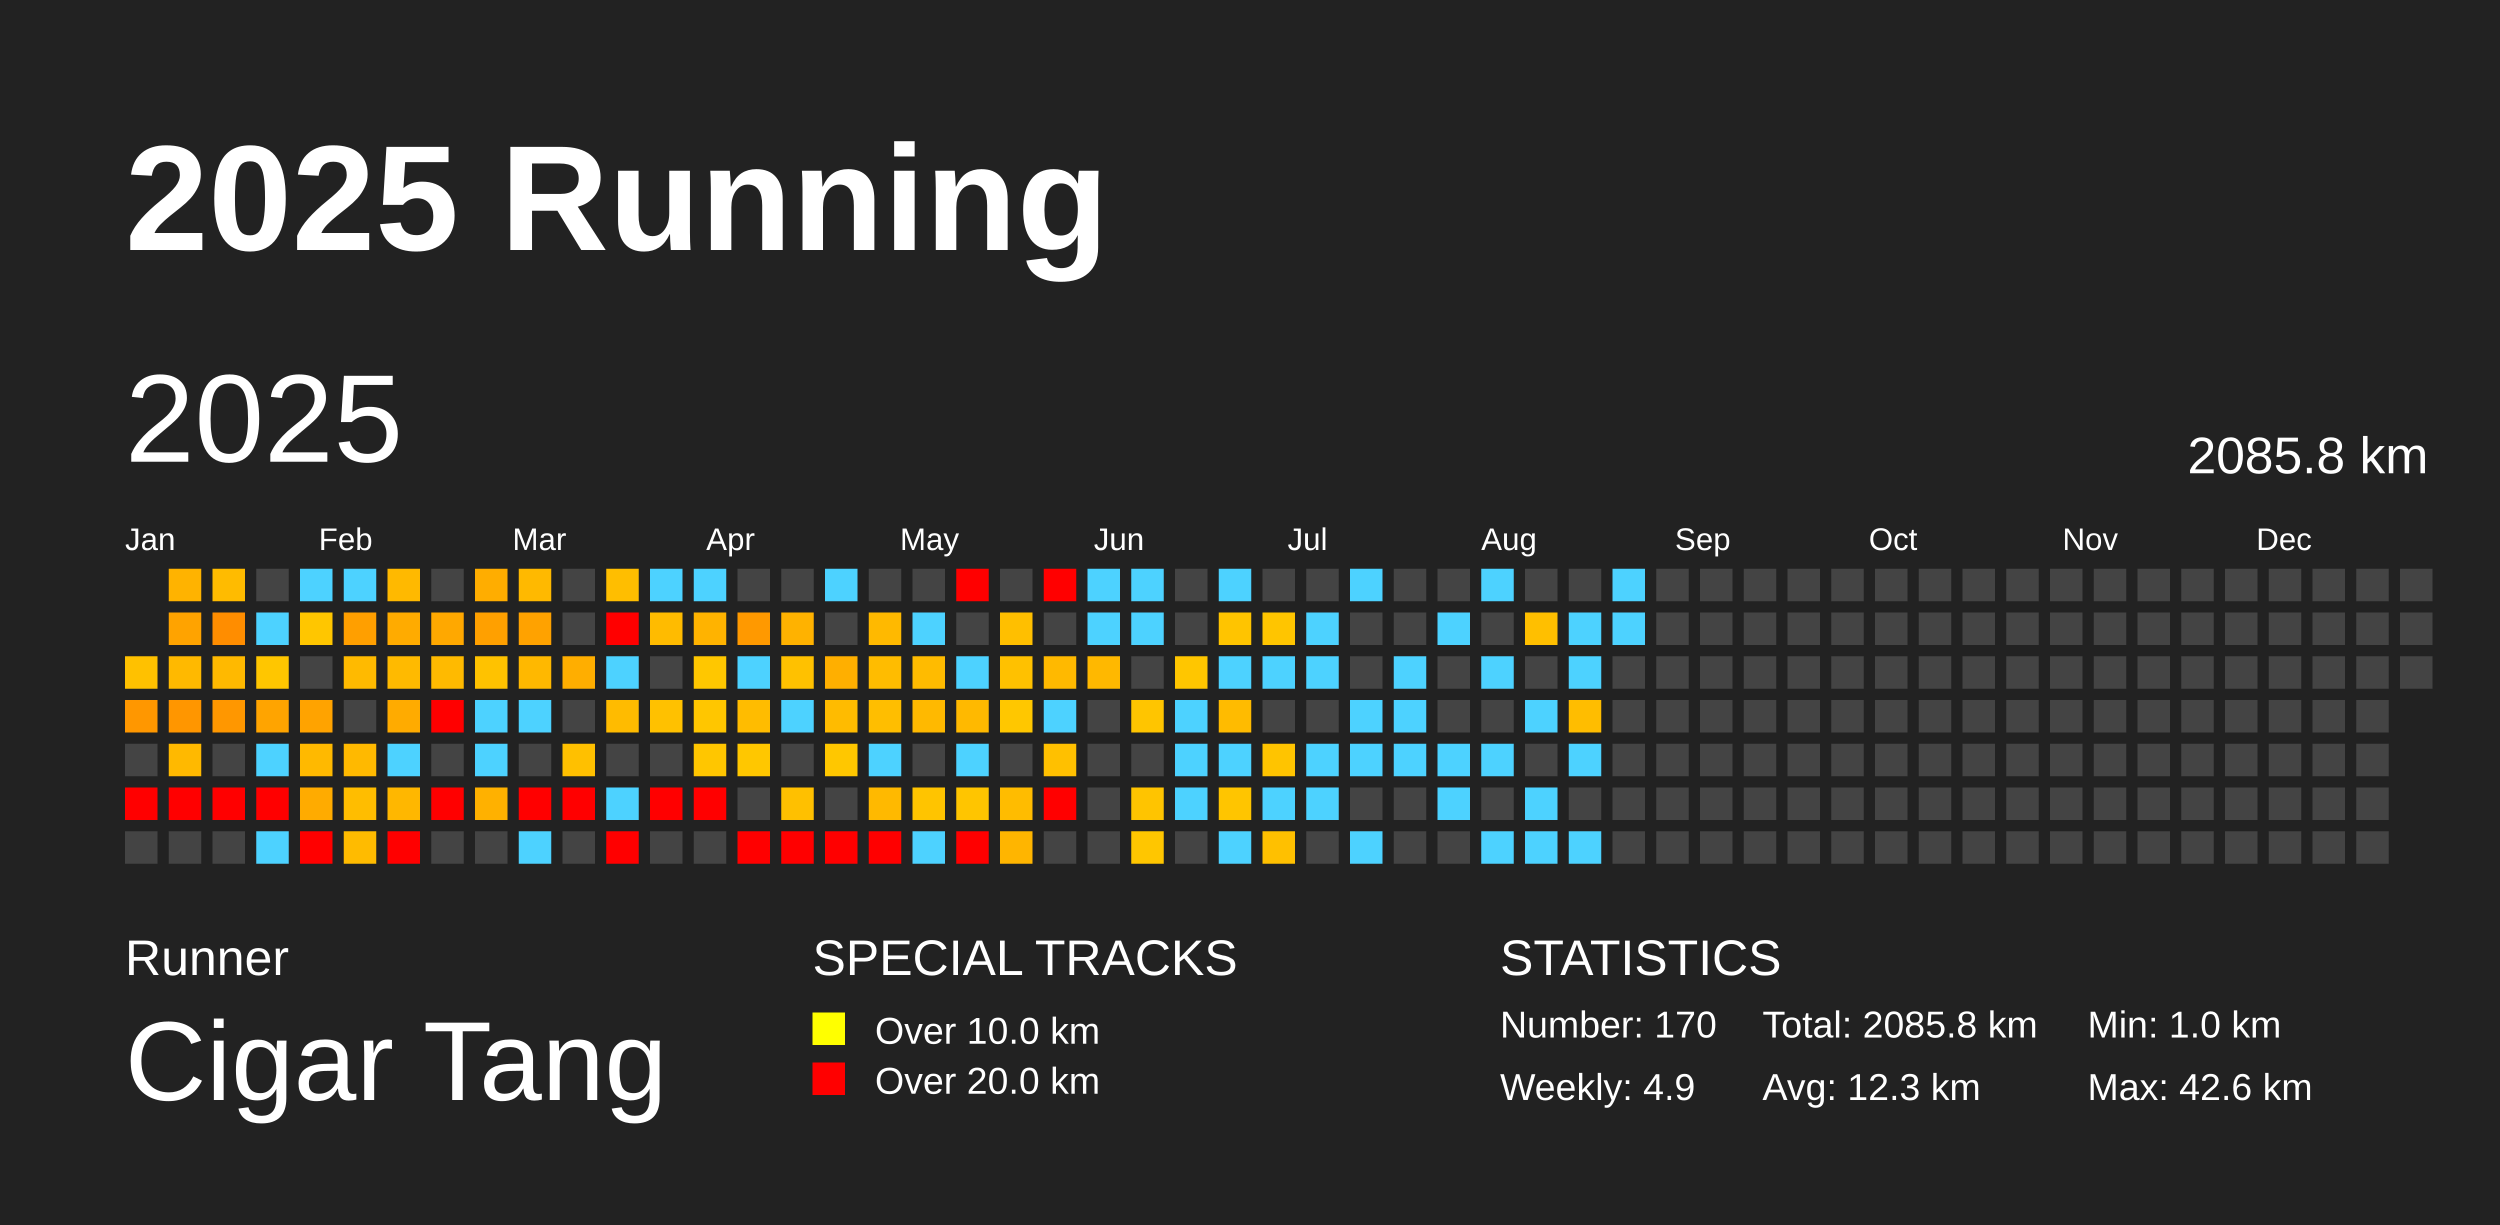
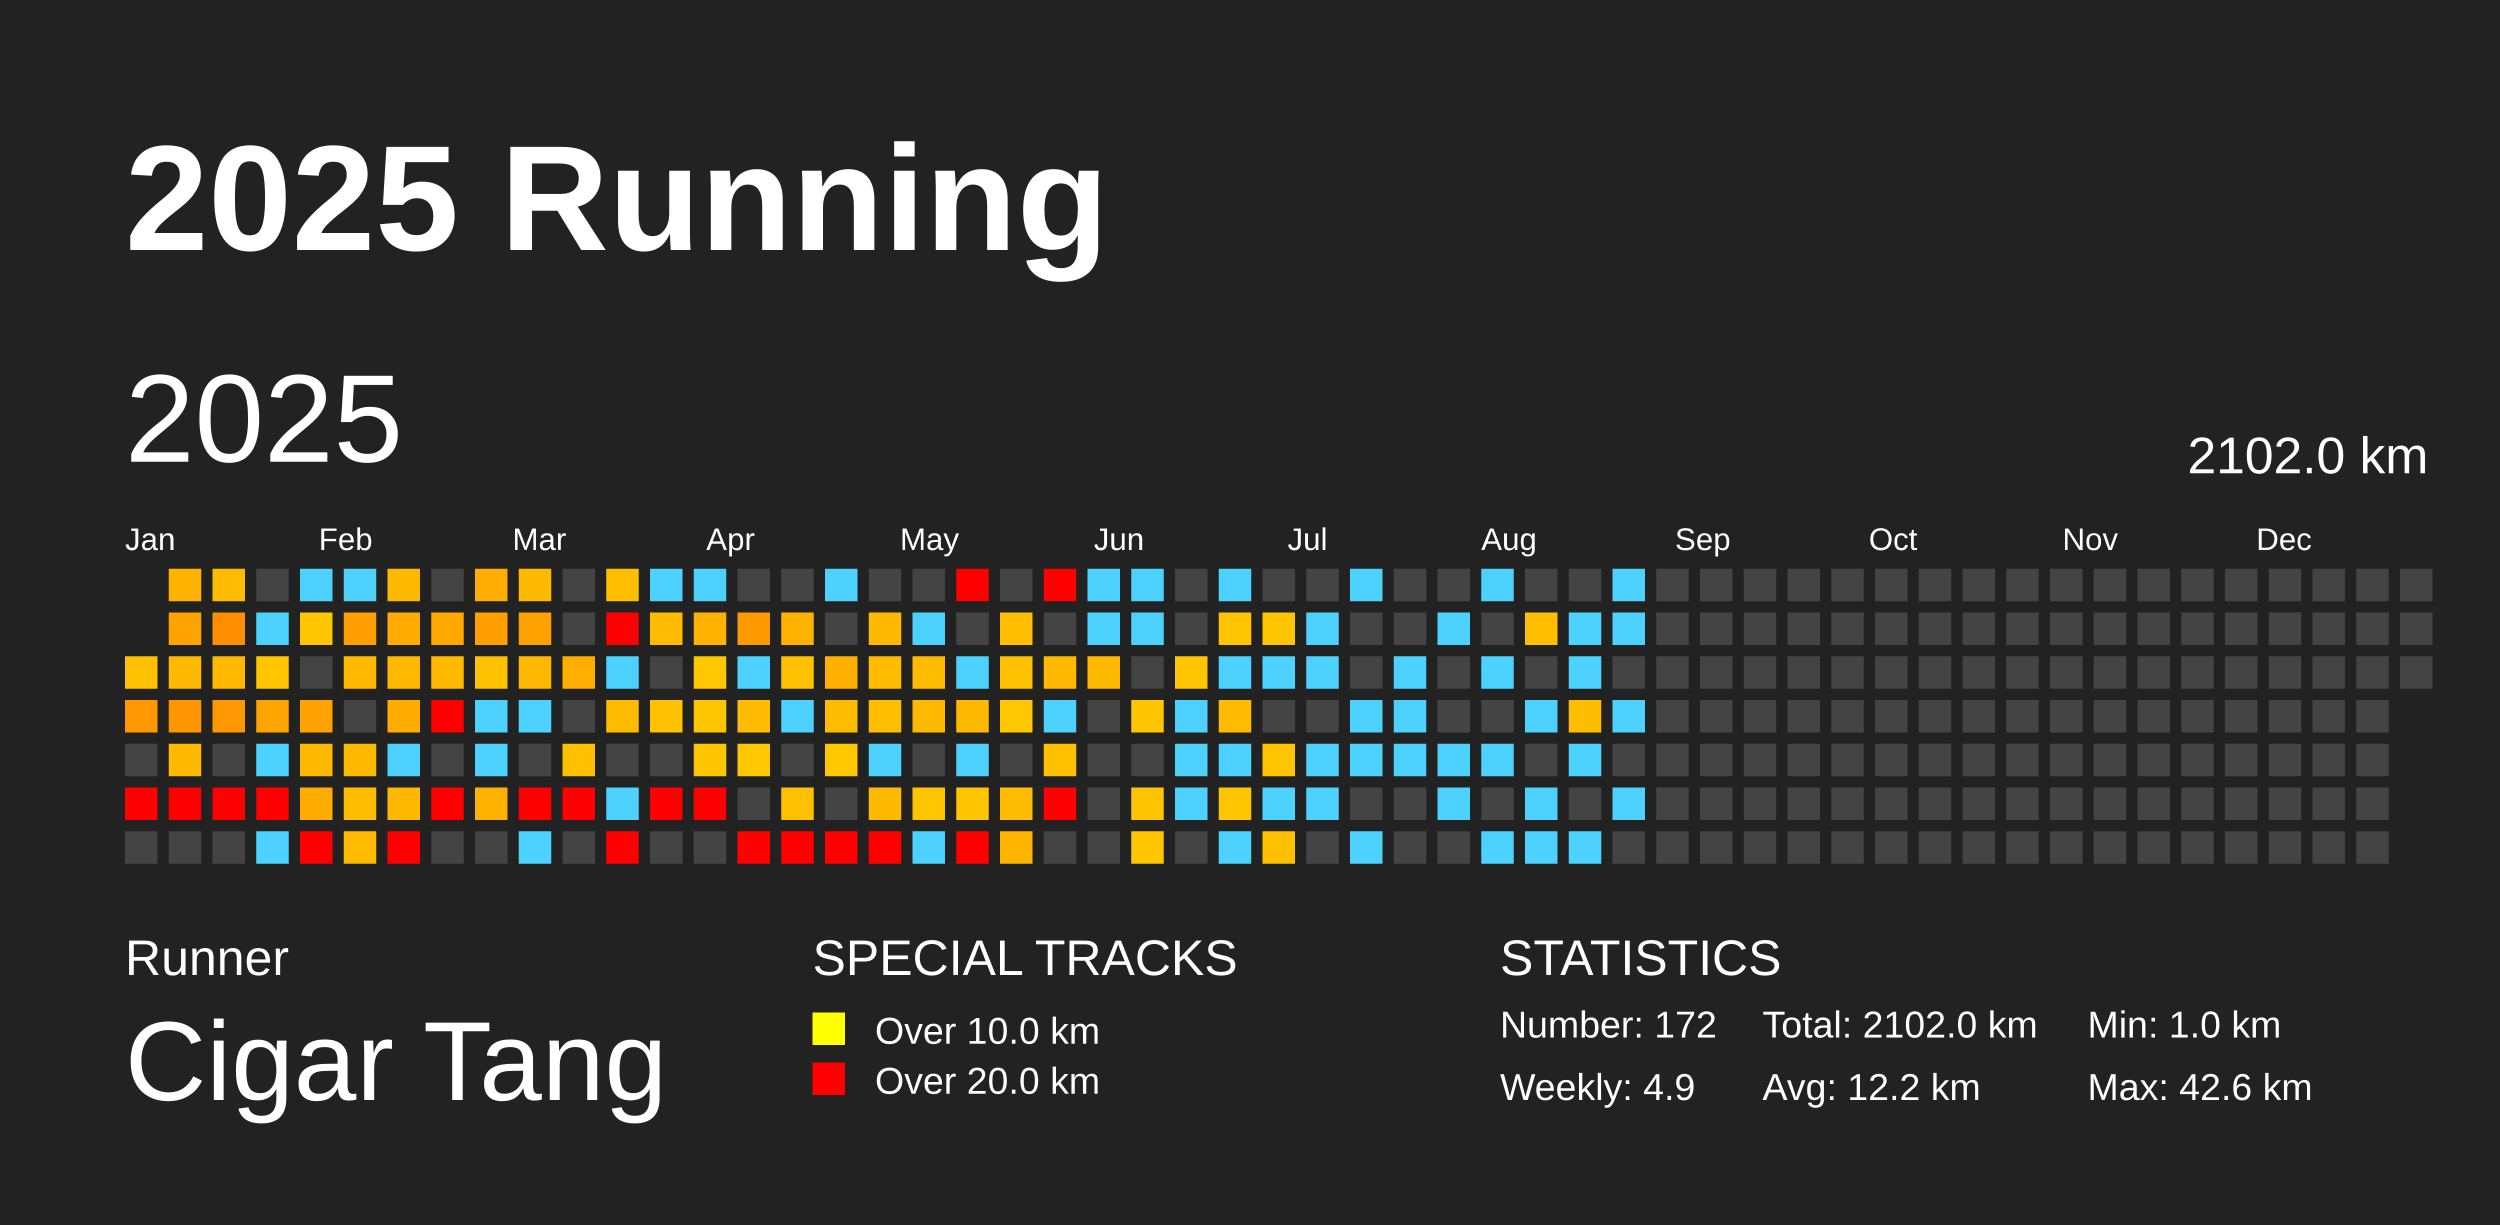
<svg xmlns="http://www.w3.org/2000/svg" baseProfile="full" height="98mm" version="1.1" viewBox="0,0,200,98" width="200mm">
  <defs />
  <rect fill="#222222" height="98" width="200" x="0" y="0" />
  <text fill="#FFFFFF" style="font-size:12px; font-family:Arial; font-weight:bold;" x="10" y="20">2025 Running</text>
  <text fill="#FFFFFF" style="font-size:4px; font-family:Arial" x="10" y="78">Runner</text>
  <text fill="#FFFFFF" style="font-size:9px; font-family:Arial" x="10" y="88">Cigar Tang</text>
  <text fill="#FFFFFF" style="font-size:4px; font-family:Arial" x="65" y="78">SPECIAL TRACKS</text>
  <rect fill="yellow" height="2.6" width="2.6" x="65" y="81" />
  <text fill="#FFFFFF" style="font-size:3px; font-family:Arial" x="70" y="83.5">Over 10.0 km</text>
  <rect fill="red" height="2.6" width="2.6" x="65" y="85" />
  <text fill="#FFFFFF" style="font-size:3px; font-family:Arial" x="70" y="87.5">Over 20.0 km</text>
  <text fill="#FFFFFF" style="font-size:4px; font-family:Arial" x="120" y="78">STATISTICS</text>
-   <text fill="#FFFFFF" style="font-size:3px; font-family:Arial" x="120" y="83">Number: 170</text>
+   <text fill="#FFFFFF" style="font-size:3px; font-family:Arial" x="120" y="83">Number: 172</text>
  <text fill="#FFFFFF" style="font-size:3px; font-family:Arial" x="120" y="88">Weekly: 4.9</text>
-   <text fill="#FFFFFF" style="font-size:3px; font-family:Arial" x="141" y="83">Total: 2085.8 km</text>
-   <text fill="#FFFFFF" style="font-size:3px; font-family:Arial" x="141" y="88">Avg: 12.3 km</text>
+   <text fill="#FFFFFF" style="font-size:3px; font-family:Arial" x="141" y="83">Total: 2102.0 km</text>
+   <text fill="#FFFFFF" style="font-size:3px; font-family:Arial" x="141" y="88">Avg: 12.2 km</text>
  <text fill="#FFFFFF" style="font-size:3px; font-family:Arial" x="167" y="83">Min: 1.0 km</text>
  <text fill="#FFFFFF" style="font-size:3px; font-family:Arial" x="167" y="88">Max: 42.6 km</text>
  <text dominant-baseline="hanging" fill="#FFFFFF" style="font-size:10.0px; font-family:Arial;" x="10" y="30">2025</text>
-   <text dominant-baseline="hanging" fill="#FFFFFF" style="font-size:4.125px; font-family:Arial;" x="175" y="35">2085.8 km</text>
+   <text dominant-baseline="hanging" fill="#FFFFFF" style="font-size:4.125px; font-family:Arial;" x="175" y="35">2102.0 km</text>
  <text fill="#FFFFFF" style="font-size:2.5px; font-family:Arial" x="10.0" y="44">Jan</text>
  <text fill="#FFFFFF" style="font-size:2.5px; font-family:Arial" x="25.5" y="44">Feb</text>
  <text fill="#FFFFFF" style="font-size:2.5px; font-family:Arial" x="41.0" y="44">Mar</text>
  <text fill="#FFFFFF" style="font-size:2.5px; font-family:Arial" x="56.5" y="44">Apr</text>
  <text fill="#FFFFFF" style="font-size:2.5px; font-family:Arial" x="72.0" y="44">May</text>
  <text fill="#FFFFFF" style="font-size:2.5px; font-family:Arial" x="87.5" y="44">Jun</text>
  <text fill="#FFFFFF" style="font-size:2.5px; font-family:Arial" x="103.0" y="44">Jul</text>
  <text fill="#FFFFFF" style="font-size:2.5px; font-family:Arial" x="118.5" y="44">Aug</text>
  <text fill="#FFFFFF" style="font-size:2.5px; font-family:Arial" x="134.0" y="44">Sep</text>
  <text fill="#FFFFFF" style="font-size:2.5px; font-family:Arial" x="149.5" y="44">Oct</text>
  <text fill="#FFFFFF" style="font-size:2.5px; font-family:Arial" x="165.0" y="44">Nov</text>
  <text fill="#FFFFFF" style="font-size:2.5px; font-family:Arial" x="180.5" y="44">Dec</text>
  <rect fill="#ffc100" height="2.6" width="2.6" x="10.0" y="52.5" />
  <rect fill="#ff9700" height="2.6" width="2.6" x="10.0" y="56.0" />
  <rect fill="#444444" height="2.6" width="2.6" x="10.0" y="59.5" />
  <rect fill="red" height="2.6" width="2.6" x="10.0" y="63.0" />
  <rect fill="#444444" height="2.6" width="2.6" x="10.0" y="66.5" />
  <rect fill="#ffb300" height="2.6" width="2.6" x="13.5" y="45.5" />
  <rect fill="#ffa300" height="2.6" width="2.6" x="13.5" y="49.0" />
  <rect fill="#ffb900" height="2.6" width="2.6" x="13.5" y="52.5" />
  <rect fill="#ff9600" height="2.6" width="2.6" x="13.5" y="56.0" />
  <rect fill="#ffb900" height="2.6" width="2.6" x="13.5" y="59.5" />
  <rect fill="red" height="2.6" width="2.6" x="13.5" y="63.0" />
  <rect fill="#444444" height="2.6" width="2.6" x="13.5" y="66.5" />
  <rect fill="#ffbb00" height="2.6" width="2.6" x="17.0" y="45.5" />
  <rect fill="#ff8d00" height="2.6" width="2.6" x="17.0" y="49.0" />
  <rect fill="#ffb900" height="2.6" width="2.6" x="17.0" y="52.5" />
  <rect fill="#ff9700" height="2.6" width="2.6" x="17.0" y="56.0" />
  <rect fill="#444444" height="2.6" width="2.6" x="17.0" y="59.5" />
  <rect fill="red" height="2.6" width="2.6" x="17.0" y="63.0" />
  <rect fill="#444444" height="2.6" width="2.6" x="17.0" y="66.5" />
  <rect fill="#444444" height="2.6" width="2.6" x="20.5" y="45.5" />
  <rect fill="#4dd2ff" height="2.6" width="2.6" x="20.5" y="49.0" />
  <rect fill="#ffc600" height="2.6" width="2.6" x="20.5" y="52.5" />
  <rect fill="#ffa400" height="2.6" width="2.6" x="20.5" y="56.0" />
  <rect fill="#4dd2ff" height="2.6" width="2.6" x="20.5" y="59.5" />
  <rect fill="red" height="2.6" width="2.6" x="20.5" y="63.0" />
  <rect fill="#4dd2ff" height="2.6" width="2.6" x="20.5" y="66.5" />
  <rect fill="#4dd2ff" height="2.6" width="2.6" x="24.0" y="45.5" />
  <rect fill="#ffc600" height="2.6" width="2.6" x="24.0" y="49.0" />
  <rect fill="#444444" height="2.6" width="2.6" x="24.0" y="52.5" />
  <rect fill="#ffa300" height="2.6" width="2.6" x="24.0" y="56.0" />
  <rect fill="#ffb900" height="2.6" width="2.6" x="24.0" y="59.5" />
  <rect fill="#ffab00" height="2.6" width="2.6" x="24.0" y="63.0" />
  <rect fill="red" height="2.6" width="2.6" x="24.0" y="66.5" />
  <rect fill="#4dd2ff" height="2.6" width="2.6" x="27.5" y="45.5" />
  <rect fill="#ff9f00" height="2.6" width="2.6" x="27.5" y="49.0" />
  <rect fill="#ffba00" height="2.6" width="2.6" x="27.5" y="52.5" />
  <rect fill="#444444" height="2.6" width="2.6" x="27.5" y="56.0" />
  <rect fill="#ffb900" height="2.6" width="2.6" x="27.5" y="59.5" />
  <rect fill="#ffbd00" height="2.6" width="2.6" x="27.5" y="63.0" />
  <rect fill="#ffbb00" height="2.6" width="2.6" x="27.5" y="66.5" />
  <rect fill="#ffb900" height="2.6" width="2.6" x="31.0" y="45.5" />
  <rect fill="#ffab00" height="2.6" width="2.6" x="31.0" y="49.0" />
  <rect fill="#ffba00" height="2.6" width="2.6" x="31.0" y="52.5" />
  <rect fill="#ffab00" height="2.6" width="2.6" x="31.0" y="56.0" />
  <rect fill="#4dd2ff" height="2.6" width="2.6" x="31.0" y="59.5" />
  <rect fill="#ffb700" height="2.6" width="2.6" x="31.0" y="63.0" />
  <rect fill="red" height="2.6" width="2.6" x="31.0" y="66.5" />
  <rect fill="#444444" height="2.6" width="2.6" x="34.5" y="45.5" />
  <rect fill="#ffa800" height="2.6" width="2.6" x="34.5" y="49.0" />
  <rect fill="#ffba00" height="2.6" width="2.6" x="34.5" y="52.5" />
  <rect fill="red" height="2.6" width="2.6" x="34.5" y="56.0" />
  <rect fill="#444444" height="2.6" width="2.6" x="34.5" y="59.5" />
  <rect fill="red" height="2.6" width="2.6" x="34.5" y="63.0" />
  <rect fill="#444444" height="2.6" width="2.6" x="34.5" y="66.5" />
  <rect fill="#ffad00" height="2.6" width="2.6" x="38.0" y="45.5" />
  <rect fill="#ffa000" height="2.6" width="2.6" x="38.0" y="49.0" />
  <rect fill="#ffc200" height="2.6" width="2.6" x="38.0" y="52.5" />
  <rect fill="#4dd2ff" height="2.6" width="2.6" x="38.0" y="56.0" />
  <rect fill="#4dd2ff" height="2.6" width="2.6" x="38.0" y="59.5" />
  <rect fill="#ffb100" height="2.6" width="2.6" x="38.0" y="63.0" />
  <rect fill="#444444" height="2.6" width="2.6" x="38.0" y="66.5" />
  <rect fill="#ffb900" height="2.6" width="2.6" x="41.5" y="45.5" />
  <rect fill="#ffa200" height="2.6" width="2.6" x="41.5" y="49.0" />
  <rect fill="#ffb800" height="2.6" width="2.6" x="41.5" y="52.5" />
  <rect fill="#4dd2ff" height="2.6" width="2.6" x="41.5" y="56.0" />
  <rect fill="#444444" height="2.6" width="2.6" x="41.5" y="59.5" />
  <rect fill="red" height="2.6" width="2.6" x="41.5" y="63.0" />
  <rect fill="#4dd2ff" height="2.6" width="2.6" x="41.5" y="66.5" />
  <rect fill="#444444" height="2.6" width="2.6" x="45.0" y="45.5" />
  <rect fill="#444444" height="2.6" width="2.6" x="45.0" y="49.0" />
  <rect fill="#ffae00" height="2.6" width="2.6" x="45.0" y="52.5" />
  <rect fill="#444444" height="2.6" width="2.6" x="45.0" y="56.0" />
  <rect fill="#ffc000" height="2.6" width="2.6" x="45.0" y="59.5" />
  <rect fill="red" height="2.6" width="2.6" x="45.0" y="63.0" />
  <rect fill="#444444" height="2.6" width="2.6" x="45.0" y="66.5" />
  <rect fill="#ffbe00" height="2.6" width="2.6" x="48.5" y="45.5" />
  <rect fill="red" height="2.6" width="2.6" x="48.5" y="49.0" />
  <rect fill="#4dd2ff" height="2.6" width="2.6" x="48.5" y="52.5" />
  <rect fill="#ffbb00" height="2.6" width="2.6" x="48.5" y="56.0" />
  <rect fill="#444444" height="2.6" width="2.6" x="48.5" y="59.5" />
  <rect fill="#4dd2ff" height="2.6" width="2.6" x="48.5" y="63.0" />
  <rect fill="red" height="2.6" width="2.6" x="48.5" y="66.5" />
  <rect fill="#4dd2ff" height="2.6" width="2.6" x="52.0" y="45.5" />
  <rect fill="#ffbb00" height="2.6" width="2.6" x="52.0" y="49.0" />
  <rect fill="#444444" height="2.6" width="2.6" x="52.0" y="52.5" />
  <rect fill="#ffc100" height="2.6" width="2.6" x="52.0" y="56.0" />
  <rect fill="#444444" height="2.6" width="2.6" x="52.0" y="59.5" />
  <rect fill="red" height="2.6" width="2.6" x="52.0" y="63.0" />
  <rect fill="#444444" height="2.6" width="2.6" x="52.0" y="66.5" />
  <rect fill="#4dd2ff" height="2.6" width="2.6" x="55.5" y="45.5" />
  <rect fill="#ffb300" height="2.6" width="2.6" x="55.5" y="49.0" />
  <rect fill="#ffc700" height="2.6" width="2.6" x="55.5" y="52.5" />
  <rect fill="#ffc600" height="2.6" width="2.6" x="55.5" y="56.0" />
  <rect fill="#ffc600" height="2.6" width="2.6" x="55.5" y="59.5" />
  <rect fill="red" height="2.6" width="2.6" x="55.5" y="63.0" />
  <rect fill="#444444" height="2.6" width="2.6" x="55.5" y="66.5" />
  <rect fill="#444444" height="2.6" width="2.6" x="59.0" y="45.5" />
  <rect fill="#ff9900" height="2.6" width="2.6" x="59.0" y="49.0" />
  <rect fill="#4dd2ff" height="2.6" width="2.6" x="59.0" y="52.5" />
  <rect fill="#ffbc00" height="2.6" width="2.6" x="59.0" y="56.0" />
  <rect fill="#ffc700" height="2.6" width="2.6" x="59.0" y="59.5" />
  <rect fill="#444444" height="2.6" width="2.6" x="59.0" y="63.0" />
  <rect fill="red" height="2.6" width="2.6" x="59.0" y="66.5" />
  <rect fill="#444444" height="2.6" width="2.6" x="62.5" y="45.5" />
  <rect fill="#ffb200" height="2.6" width="2.6" x="62.5" y="49.0" />
  <rect fill="#ffc100" height="2.6" width="2.6" x="62.5" y="52.5" />
  <rect fill="#4dd2ff" height="2.6" width="2.6" x="62.5" y="56.0" />
  <rect fill="#444444" height="2.6" width="2.6" x="62.5" y="59.5" />
  <rect fill="#ffc000" height="2.6" width="2.6" x="62.5" y="63.0" />
  <rect fill="red" height="2.6" width="2.6" x="62.5" y="66.5" />
  <rect fill="#4dd2ff" height="2.6" width="2.6" x="66.0" y="45.5" />
  <rect fill="#444444" height="2.6" width="2.6" x="66.0" y="49.0" />
  <rect fill="#ffaf00" height="2.6" width="2.6" x="66.0" y="52.5" />
  <rect fill="#ffbb00" height="2.6" width="2.6" x="66.0" y="56.0" />
  <rect fill="#ffc700" height="2.6" width="2.6" x="66.0" y="59.5" />
  <rect fill="#444444" height="2.6" width="2.6" x="66.0" y="63.0" />
  <rect fill="red" height="2.6" width="2.6" x="66.0" y="66.5" />
  <rect fill="#444444" height="2.6" width="2.6" x="69.5" y="45.5" />
  <rect fill="#ffb900" height="2.6" width="2.6" x="69.5" y="49.0" />
  <rect fill="#ffbc00" height="2.6" width="2.6" x="69.5" y="52.5" />
  <rect fill="#ffbe00" height="2.6" width="2.6" x="69.5" y="56.0" />
  <rect fill="#4dd2ff" height="2.6" width="2.6" x="69.5" y="59.5" />
  <rect fill="#ffb900" height="2.6" width="2.6" x="69.5" y="63.0" />
  <rect fill="red" height="2.6" width="2.6" x="69.5" y="66.5" />
  <rect fill="#444444" height="2.6" width="2.6" x="73.0" y="45.5" />
  <rect fill="#4dd2ff" height="2.6" width="2.6" x="73.0" y="49.0" />
  <rect fill="#ffbb00" height="2.6" width="2.6" x="73.0" y="52.5" />
  <rect fill="#ffb900" height="2.6" width="2.6" x="73.0" y="56.0" />
  <rect fill="#444444" height="2.6" width="2.6" x="73.0" y="59.5" />
  <rect fill="#ffc400" height="2.6" width="2.6" x="73.0" y="63.0" />
  <rect fill="#4dd2ff" height="2.6" width="2.6" x="73.0" y="66.5" />
  <rect fill="red" height="2.6" width="2.6" x="76.5" y="45.5" />
  <rect fill="#444444" height="2.6" width="2.6" x="76.5" y="49.0" />
  <rect fill="#4dd2ff" height="2.6" width="2.6" x="76.5" y="52.5" />
  <rect fill="#ffb900" height="2.6" width="2.6" x="76.5" y="56.0" />
  <rect fill="#4dd2ff" height="2.6" width="2.6" x="76.5" y="59.5" />
  <rect fill="#ffc500" height="2.6" width="2.6" x="76.5" y="63.0" />
  <rect fill="red" height="2.6" width="2.6" x="76.5" y="66.5" />
  <rect fill="#444444" height="2.6" width="2.6" x="80.0" y="45.5" />
  <rect fill="#ffbf00" height="2.6" width="2.6" x="80.0" y="49.0" />
  <rect fill="#ffc100" height="2.6" width="2.6" x="80.0" y="52.5" />
  <rect fill="#ffc700" height="2.6" width="2.6" x="80.0" y="56.0" />
  <rect fill="#444444" height="2.6" width="2.6" x="80.0" y="59.5" />
  <rect fill="#ffbc00" height="2.6" width="2.6" x="80.0" y="63.0" />
  <rect fill="#ffb500" height="2.6" width="2.6" x="80.0" y="66.5" />
  <rect fill="red" height="2.6" width="2.6" x="83.5" y="45.5" />
  <rect fill="#444444" height="2.6" width="2.6" x="83.5" y="49.0" />
  <rect fill="#ffb900" height="2.6" width="2.6" x="83.5" y="52.5" />
  <rect fill="#4dd2ff" height="2.6" width="2.6" x="83.5" y="56.0" />
  <rect fill="#ffc000" height="2.6" width="2.6" x="83.5" y="59.5" />
  <rect fill="red" height="2.6" width="2.6" x="83.5" y="63.0" />
  <rect fill="#444444" height="2.6" width="2.6" x="83.5" y="66.5" />
  <rect fill="#4dd2ff" height="2.6" width="2.6" x="87.0" y="45.5" />
  <rect fill="#4dd2ff" height="2.6" width="2.6" x="87.0" y="49.0" />
  <rect fill="#ffb800" height="2.6" width="2.6" x="87.0" y="52.5" />
  <rect fill="#444444" height="2.6" width="2.6" x="87.0" y="56.0" />
  <rect fill="#444444" height="2.6" width="2.6" x="87.0" y="59.5" />
  <rect fill="#444444" height="2.6" width="2.6" x="87.0" y="63.0" />
  <rect fill="#444444" height="2.6" width="2.6" x="87.0" y="66.5" />
  <rect fill="#4dd2ff" height="2.6" width="2.6" x="90.5" y="45.5" />
  <rect fill="#4dd2ff" height="2.6" width="2.6" x="90.5" y="49.0" />
  <rect fill="#444444" height="2.6" width="2.6" x="90.5" y="52.5" />
  <rect fill="#ffc500" height="2.6" width="2.6" x="90.5" y="56.0" />
  <rect fill="#444444" height="2.6" width="2.6" x="90.5" y="59.5" />
  <rect fill="#ffc400" height="2.6" width="2.6" x="90.5" y="63.0" />
  <rect fill="#ffc600" height="2.6" width="2.6" x="90.5" y="66.5" />
  <rect fill="#444444" height="2.6" width="2.6" x="94.0" y="45.5" />
  <rect fill="#444444" height="2.6" width="2.6" x="94.0" y="49.0" />
  <rect fill="#ffc600" height="2.6" width="2.6" x="94.0" y="52.5" />
  <rect fill="#4dd2ff" height="2.6" width="2.6" x="94.0" y="56.0" />
  <rect fill="#4dd2ff" height="2.6" width="2.6" x="94.0" y="59.5" />
  <rect fill="#4dd2ff" height="2.6" width="2.6" x="94.0" y="63.0" />
  <rect fill="#444444" height="2.6" width="2.6" x="94.0" y="66.5" />
  <rect fill="#4dd2ff" height="2.6" width="2.6" x="97.5" y="45.5" />
  <rect fill="#ffc400" height="2.6" width="2.6" x="97.5" y="49.0" />
  <rect fill="#4dd2ff" height="2.6" width="2.6" x="97.5" y="52.5" />
  <rect fill="#ffbb00" height="2.6" width="2.6" x="97.5" y="56.0" />
  <rect fill="#4dd2ff" height="2.6" width="2.6" x="97.5" y="59.5" />
  <rect fill="#ffc500" height="2.6" width="2.6" x="97.5" y="63.0" />
  <rect fill="#4dd2ff" height="2.6" width="2.6" x="97.5" y="66.5" />
  <rect fill="#444444" height="2.6" width="2.6" x="101.0" y="45.5" />
  <rect fill="#ffc500" height="2.6" width="2.6" x="101.0" y="49.0" />
  <rect fill="#4dd2ff" height="2.6" width="2.6" x="101.0" y="52.5" />
  <rect fill="#444444" height="2.6" width="2.6" x="101.0" y="56.0" />
  <rect fill="#ffc400" height="2.6" width="2.6" x="101.0" y="59.5" />
  <rect fill="#4dd2ff" height="2.6" width="2.6" x="101.0" y="63.0" />
  <rect fill="#ffc000" height="2.6" width="2.6" x="101.0" y="66.5" />
  <rect fill="#444444" height="2.6" width="2.6" x="104.5" y="45.5" />
  <rect fill="#4dd2ff" height="2.6" width="2.6" x="104.5" y="49.0" />
  <rect fill="#4dd2ff" height="2.6" width="2.6" x="104.5" y="52.5" />
  <rect fill="#444444" height="2.6" width="2.6" x="104.5" y="56.0" />
  <rect fill="#4dd2ff" height="2.6" width="2.6" x="104.5" y="59.5" />
  <rect fill="#4dd2ff" height="2.6" width="2.6" x="104.5" y="63.0" />
  <rect fill="#444444" height="2.6" width="2.6" x="104.5" y="66.5" />
  <rect fill="#4dd2ff" height="2.6" width="2.6" x="108.0" y="45.5" />
  <rect fill="#444444" height="2.6" width="2.6" x="108.0" y="49.0" />
  <rect fill="#444444" height="2.6" width="2.6" x="108.0" y="52.5" />
  <rect fill="#4dd2ff" height="2.6" width="2.6" x="108.0" y="56.0" />
  <rect fill="#4dd2ff" height="2.6" width="2.6" x="108.0" y="59.5" />
  <rect fill="#444444" height="2.6" width="2.6" x="108.0" y="63.0" />
  <rect fill="#4dd2ff" height="2.6" width="2.6" x="108.0" y="66.5" />
  <rect fill="#444444" height="2.6" width="2.6" x="111.5" y="45.5" />
  <rect fill="#444444" height="2.6" width="2.6" x="111.5" y="49.0" />
  <rect fill="#4dd2ff" height="2.6" width="2.6" x="111.5" y="52.5" />
  <rect fill="#4dd2ff" height="2.6" width="2.6" x="111.5" y="56.0" />
  <rect fill="#4dd2ff" height="2.6" width="2.6" x="111.5" y="59.5" />
  <rect fill="#444444" height="2.6" width="2.6" x="111.5" y="63.0" />
  <rect fill="#444444" height="2.6" width="2.6" x="111.5" y="66.5" />
  <rect fill="#444444" height="2.6" width="2.6" x="115.0" y="45.5" />
  <rect fill="#4dd2ff" height="2.6" width="2.6" x="115.0" y="49.0" />
  <rect fill="#444444" height="2.6" width="2.6" x="115.0" y="52.5" />
  <rect fill="#444444" height="2.6" width="2.6" x="115.0" y="56.0" />
  <rect fill="#4dd2ff" height="2.6" width="2.6" x="115.0" y="59.5" />
  <rect fill="#4dd2ff" height="2.6" width="2.6" x="115.0" y="63.0" />
  <rect fill="#444444" height="2.6" width="2.6" x="115.0" y="66.5" />
  <rect fill="#4dd2ff" height="2.6" width="2.6" x="118.5" y="45.5" />
  <rect fill="#444444" height="2.6" width="2.6" x="118.5" y="49.0" />
  <rect fill="#4dd2ff" height="2.6" width="2.6" x="118.5" y="52.5" />
  <rect fill="#444444" height="2.6" width="2.6" x="118.5" y="56.0" />
  <rect fill="#4dd2ff" height="2.6" width="2.6" x="118.5" y="59.5" />
  <rect fill="#444444" height="2.6" width="2.6" x="118.5" y="63.0" />
  <rect fill="#4dd2ff" height="2.6" width="2.6" x="118.5" y="66.5" />
  <rect fill="#444444" height="2.6" width="2.6" x="122.0" y="45.5" />
  <rect fill="#ffbf00" height="2.6" width="2.6" x="122.0" y="49.0" />
  <rect fill="#444444" height="2.6" width="2.6" x="122.0" y="52.5" />
  <rect fill="#4dd2ff" height="2.6" width="2.6" x="122.0" y="56.0" />
  <rect fill="#444444" height="2.6" width="2.6" x="122.0" y="59.5" />
  <rect fill="#4dd2ff" height="2.6" width="2.6" x="122.0" y="63.0" />
  <rect fill="#4dd2ff" height="2.6" width="2.6" x="122.0" y="66.5" />
  <rect fill="#444444" height="2.6" width="2.6" x="125.5" y="45.5" />
  <rect fill="#4dd2ff" height="2.6" width="2.6" x="125.5" y="49.0" />
  <rect fill="#4dd2ff" height="2.6" width="2.6" x="125.5" y="52.5" />
  <rect fill="#ffbd00" height="2.6" width="2.6" x="125.5" y="56.0" />
  <rect fill="#4dd2ff" height="2.6" width="2.6" x="125.5" y="59.5" />
  <rect fill="#444444" height="2.6" width="2.6" x="125.5" y="63.0" />
  <rect fill="#4dd2ff" height="2.6" width="2.6" x="125.5" y="66.5" />
  <rect fill="#4dd2ff" height="2.6" width="2.6" x="129.0" y="45.5" />
  <rect fill="#4dd2ff" height="2.6" width="2.6" x="129.0" y="49.0" />
  <rect fill="#444444" height="2.6" width="2.6" x="129.0" y="52.5" />
-   <rect fill="#444444" height="2.6" width="2.6" x="129.0" y="56.0" />
+   <rect fill="#4dd2ff" height="2.6" width="2.6" x="129.0" y="56.0" />
  <rect fill="#444444" height="2.6" width="2.6" x="129.0" y="59.5" />
-   <rect fill="#444444" height="2.6" width="2.6" x="129.0" y="63.0" />
+   <rect fill="#4dd2ff" height="2.6" width="2.6" x="129.0" y="63.0" />
  <rect fill="#444444" height="2.6" width="2.6" x="129.0" y="66.5" />
  <rect fill="#444444" height="2.6" width="2.6" x="132.5" y="45.5" />
  <rect fill="#444444" height="2.6" width="2.6" x="132.5" y="49.0" />
  <rect fill="#444444" height="2.6" width="2.6" x="132.5" y="52.5" />
  <rect fill="#444444" height="2.6" width="2.6" x="132.5" y="56.0" />
  <rect fill="#444444" height="2.6" width="2.6" x="132.5" y="59.5" />
  <rect fill="#444444" height="2.6" width="2.6" x="132.5" y="63.0" />
  <rect fill="#444444" height="2.6" width="2.6" x="132.5" y="66.5" />
  <rect fill="#444444" height="2.6" width="2.6" x="136.0" y="45.5" />
  <rect fill="#444444" height="2.6" width="2.6" x="136.0" y="49.0" />
  <rect fill="#444444" height="2.6" width="2.6" x="136.0" y="52.5" />
  <rect fill="#444444" height="2.6" width="2.6" x="136.0" y="56.0" />
  <rect fill="#444444" height="2.6" width="2.6" x="136.0" y="59.5" />
  <rect fill="#444444" height="2.6" width="2.6" x="136.0" y="63.0" />
  <rect fill="#444444" height="2.6" width="2.6" x="136.0" y="66.5" />
  <rect fill="#444444" height="2.6" width="2.6" x="139.5" y="45.5" />
  <rect fill="#444444" height="2.6" width="2.6" x="139.5" y="49.0" />
  <rect fill="#444444" height="2.6" width="2.6" x="139.5" y="52.5" />
  <rect fill="#444444" height="2.6" width="2.6" x="139.5" y="56.0" />
  <rect fill="#444444" height="2.6" width="2.6" x="139.5" y="59.5" />
  <rect fill="#444444" height="2.6" width="2.6" x="139.5" y="63.0" />
  <rect fill="#444444" height="2.6" width="2.6" x="139.5" y="66.5" />
  <rect fill="#444444" height="2.6" width="2.6" x="143.0" y="45.5" />
  <rect fill="#444444" height="2.6" width="2.6" x="143.0" y="49.0" />
  <rect fill="#444444" height="2.6" width="2.6" x="143.0" y="52.5" />
  <rect fill="#444444" height="2.6" width="2.6" x="143.0" y="56.0" />
  <rect fill="#444444" height="2.6" width="2.6" x="143.0" y="59.5" />
  <rect fill="#444444" height="2.6" width="2.6" x="143.0" y="63.0" />
  <rect fill="#444444" height="2.6" width="2.6" x="143.0" y="66.5" />
  <rect fill="#444444" height="2.6" width="2.6" x="146.5" y="45.5" />
  <rect fill="#444444" height="2.6" width="2.6" x="146.5" y="49.0" />
  <rect fill="#444444" height="2.6" width="2.6" x="146.5" y="52.5" />
  <rect fill="#444444" height="2.6" width="2.6" x="146.5" y="56.0" />
  <rect fill="#444444" height="2.6" width="2.6" x="146.5" y="59.5" />
  <rect fill="#444444" height="2.6" width="2.6" x="146.5" y="63.0" />
  <rect fill="#444444" height="2.6" width="2.6" x="146.5" y="66.5" />
  <rect fill="#444444" height="2.6" width="2.6" x="150.0" y="45.5" />
  <rect fill="#444444" height="2.6" width="2.6" x="150.0" y="49.0" />
  <rect fill="#444444" height="2.6" width="2.6" x="150.0" y="52.5" />
  <rect fill="#444444" height="2.6" width="2.6" x="150.0" y="56.0" />
  <rect fill="#444444" height="2.6" width="2.6" x="150.0" y="59.5" />
  <rect fill="#444444" height="2.6" width="2.6" x="150.0" y="63.0" />
  <rect fill="#444444" height="2.6" width="2.6" x="150.0" y="66.5" />
  <rect fill="#444444" height="2.6" width="2.6" x="153.5" y="45.5" />
  <rect fill="#444444" height="2.6" width="2.6" x="153.5" y="49.0" />
  <rect fill="#444444" height="2.6" width="2.6" x="153.5" y="52.5" />
  <rect fill="#444444" height="2.6" width="2.6" x="153.5" y="56.0" />
  <rect fill="#444444" height="2.6" width="2.6" x="153.5" y="59.5" />
  <rect fill="#444444" height="2.6" width="2.6" x="153.5" y="63.0" />
  <rect fill="#444444" height="2.6" width="2.6" x="153.5" y="66.5" />
  <rect fill="#444444" height="2.6" width="2.6" x="157.0" y="45.5" />
  <rect fill="#444444" height="2.6" width="2.6" x="157.0" y="49.0" />
  <rect fill="#444444" height="2.6" width="2.6" x="157.0" y="52.5" />
  <rect fill="#444444" height="2.6" width="2.6" x="157.0" y="56.0" />
  <rect fill="#444444" height="2.6" width="2.6" x="157.0" y="59.5" />
  <rect fill="#444444" height="2.6" width="2.6" x="157.0" y="63.0" />
  <rect fill="#444444" height="2.6" width="2.6" x="157.0" y="66.5" />
  <rect fill="#444444" height="2.6" width="2.6" x="160.5" y="45.5" />
  <rect fill="#444444" height="2.6" width="2.6" x="160.5" y="49.0" />
  <rect fill="#444444" height="2.6" width="2.6" x="160.5" y="52.5" />
  <rect fill="#444444" height="2.6" width="2.6" x="160.5" y="56.0" />
  <rect fill="#444444" height="2.6" width="2.6" x="160.5" y="59.5" />
  <rect fill="#444444" height="2.6" width="2.6" x="160.5" y="63.0" />
  <rect fill="#444444" height="2.6" width="2.6" x="160.5" y="66.5" />
  <rect fill="#444444" height="2.6" width="2.6" x="164.0" y="45.5" />
  <rect fill="#444444" height="2.6" width="2.6" x="164.0" y="49.0" />
  <rect fill="#444444" height="2.6" width="2.6" x="164.0" y="52.5" />
  <rect fill="#444444" height="2.6" width="2.6" x="164.0" y="56.0" />
  <rect fill="#444444" height="2.6" width="2.6" x="164.0" y="59.5" />
  <rect fill="#444444" height="2.6" width="2.6" x="164.0" y="63.0" />
  <rect fill="#444444" height="2.6" width="2.6" x="164.0" y="66.5" />
  <rect fill="#444444" height="2.6" width="2.6" x="167.5" y="45.5" />
  <rect fill="#444444" height="2.6" width="2.6" x="167.5" y="49.0" />
  <rect fill="#444444" height="2.6" width="2.6" x="167.5" y="52.5" />
  <rect fill="#444444" height="2.6" width="2.6" x="167.5" y="56.0" />
  <rect fill="#444444" height="2.6" width="2.6" x="167.5" y="59.5" />
  <rect fill="#444444" height="2.6" width="2.6" x="167.5" y="63.0" />
  <rect fill="#444444" height="2.6" width="2.6" x="167.5" y="66.5" />
  <rect fill="#444444" height="2.6" width="2.6" x="171.0" y="45.5" />
  <rect fill="#444444" height="2.6" width="2.6" x="171.0" y="49.0" />
  <rect fill="#444444" height="2.6" width="2.6" x="171.0" y="52.5" />
  <rect fill="#444444" height="2.6" width="2.6" x="171.0" y="56.0" />
  <rect fill="#444444" height="2.6" width="2.6" x="171.0" y="59.5" />
  <rect fill="#444444" height="2.6" width="2.6" x="171.0" y="63.0" />
  <rect fill="#444444" height="2.6" width="2.6" x="171.0" y="66.5" />
  <rect fill="#444444" height="2.6" width="2.6" x="174.5" y="45.5" />
  <rect fill="#444444" height="2.6" width="2.6" x="174.5" y="49.0" />
  <rect fill="#444444" height="2.6" width="2.6" x="174.5" y="52.5" />
  <rect fill="#444444" height="2.6" width="2.6" x="174.5" y="56.0" />
  <rect fill="#444444" height="2.6" width="2.6" x="174.5" y="59.5" />
  <rect fill="#444444" height="2.6" width="2.6" x="174.5" y="63.0" />
  <rect fill="#444444" height="2.6" width="2.6" x="174.5" y="66.5" />
  <rect fill="#444444" height="2.6" width="2.6" x="178.0" y="45.5" />
  <rect fill="#444444" height="2.6" width="2.6" x="178.0" y="49.0" />
  <rect fill="#444444" height="2.6" width="2.6" x="178.0" y="52.5" />
  <rect fill="#444444" height="2.6" width="2.6" x="178.0" y="56.0" />
  <rect fill="#444444" height="2.6" width="2.6" x="178.0" y="59.5" />
  <rect fill="#444444" height="2.6" width="2.6" x="178.0" y="63.0" />
  <rect fill="#444444" height="2.6" width="2.6" x="178.0" y="66.5" />
  <rect fill="#444444" height="2.6" width="2.6" x="181.5" y="45.5" />
  <rect fill="#444444" height="2.6" width="2.6" x="181.5" y="49.0" />
  <rect fill="#444444" height="2.6" width="2.6" x="181.5" y="52.5" />
  <rect fill="#444444" height="2.6" width="2.6" x="181.5" y="56.0" />
  <rect fill="#444444" height="2.6" width="2.6" x="181.5" y="59.5" />
  <rect fill="#444444" height="2.6" width="2.6" x="181.5" y="63.0" />
  <rect fill="#444444" height="2.6" width="2.6" x="181.5" y="66.5" />
  <rect fill="#444444" height="2.6" width="2.6" x="185.0" y="45.5" />
  <rect fill="#444444" height="2.6" width="2.6" x="185.0" y="49.0" />
  <rect fill="#444444" height="2.6" width="2.6" x="185.0" y="52.5" />
  <rect fill="#444444" height="2.6" width="2.6" x="185.0" y="56.0" />
  <rect fill="#444444" height="2.6" width="2.6" x="185.0" y="59.5" />
  <rect fill="#444444" height="2.6" width="2.6" x="185.0" y="63.0" />
  <rect fill="#444444" height="2.6" width="2.6" x="185.0" y="66.5" />
  <rect fill="#444444" height="2.6" width="2.6" x="188.5" y="45.5" />
  <rect fill="#444444" height="2.6" width="2.6" x="188.5" y="49.0" />
  <rect fill="#444444" height="2.6" width="2.6" x="188.5" y="52.5" />
  <rect fill="#444444" height="2.6" width="2.6" x="188.5" y="56.0" />
  <rect fill="#444444" height="2.6" width="2.6" x="188.5" y="59.5" />
  <rect fill="#444444" height="2.6" width="2.6" x="188.5" y="63.0" />
  <rect fill="#444444" height="2.6" width="2.6" x="188.5" y="66.5" />
  <rect fill="#444444" height="2.6" width="2.6" x="192.0" y="45.5" />
  <rect fill="#444444" height="2.6" width="2.6" x="192.0" y="49.0" />
  <rect fill="#444444" height="2.6" width="2.6" x="192.0" y="52.5" />
</svg>
